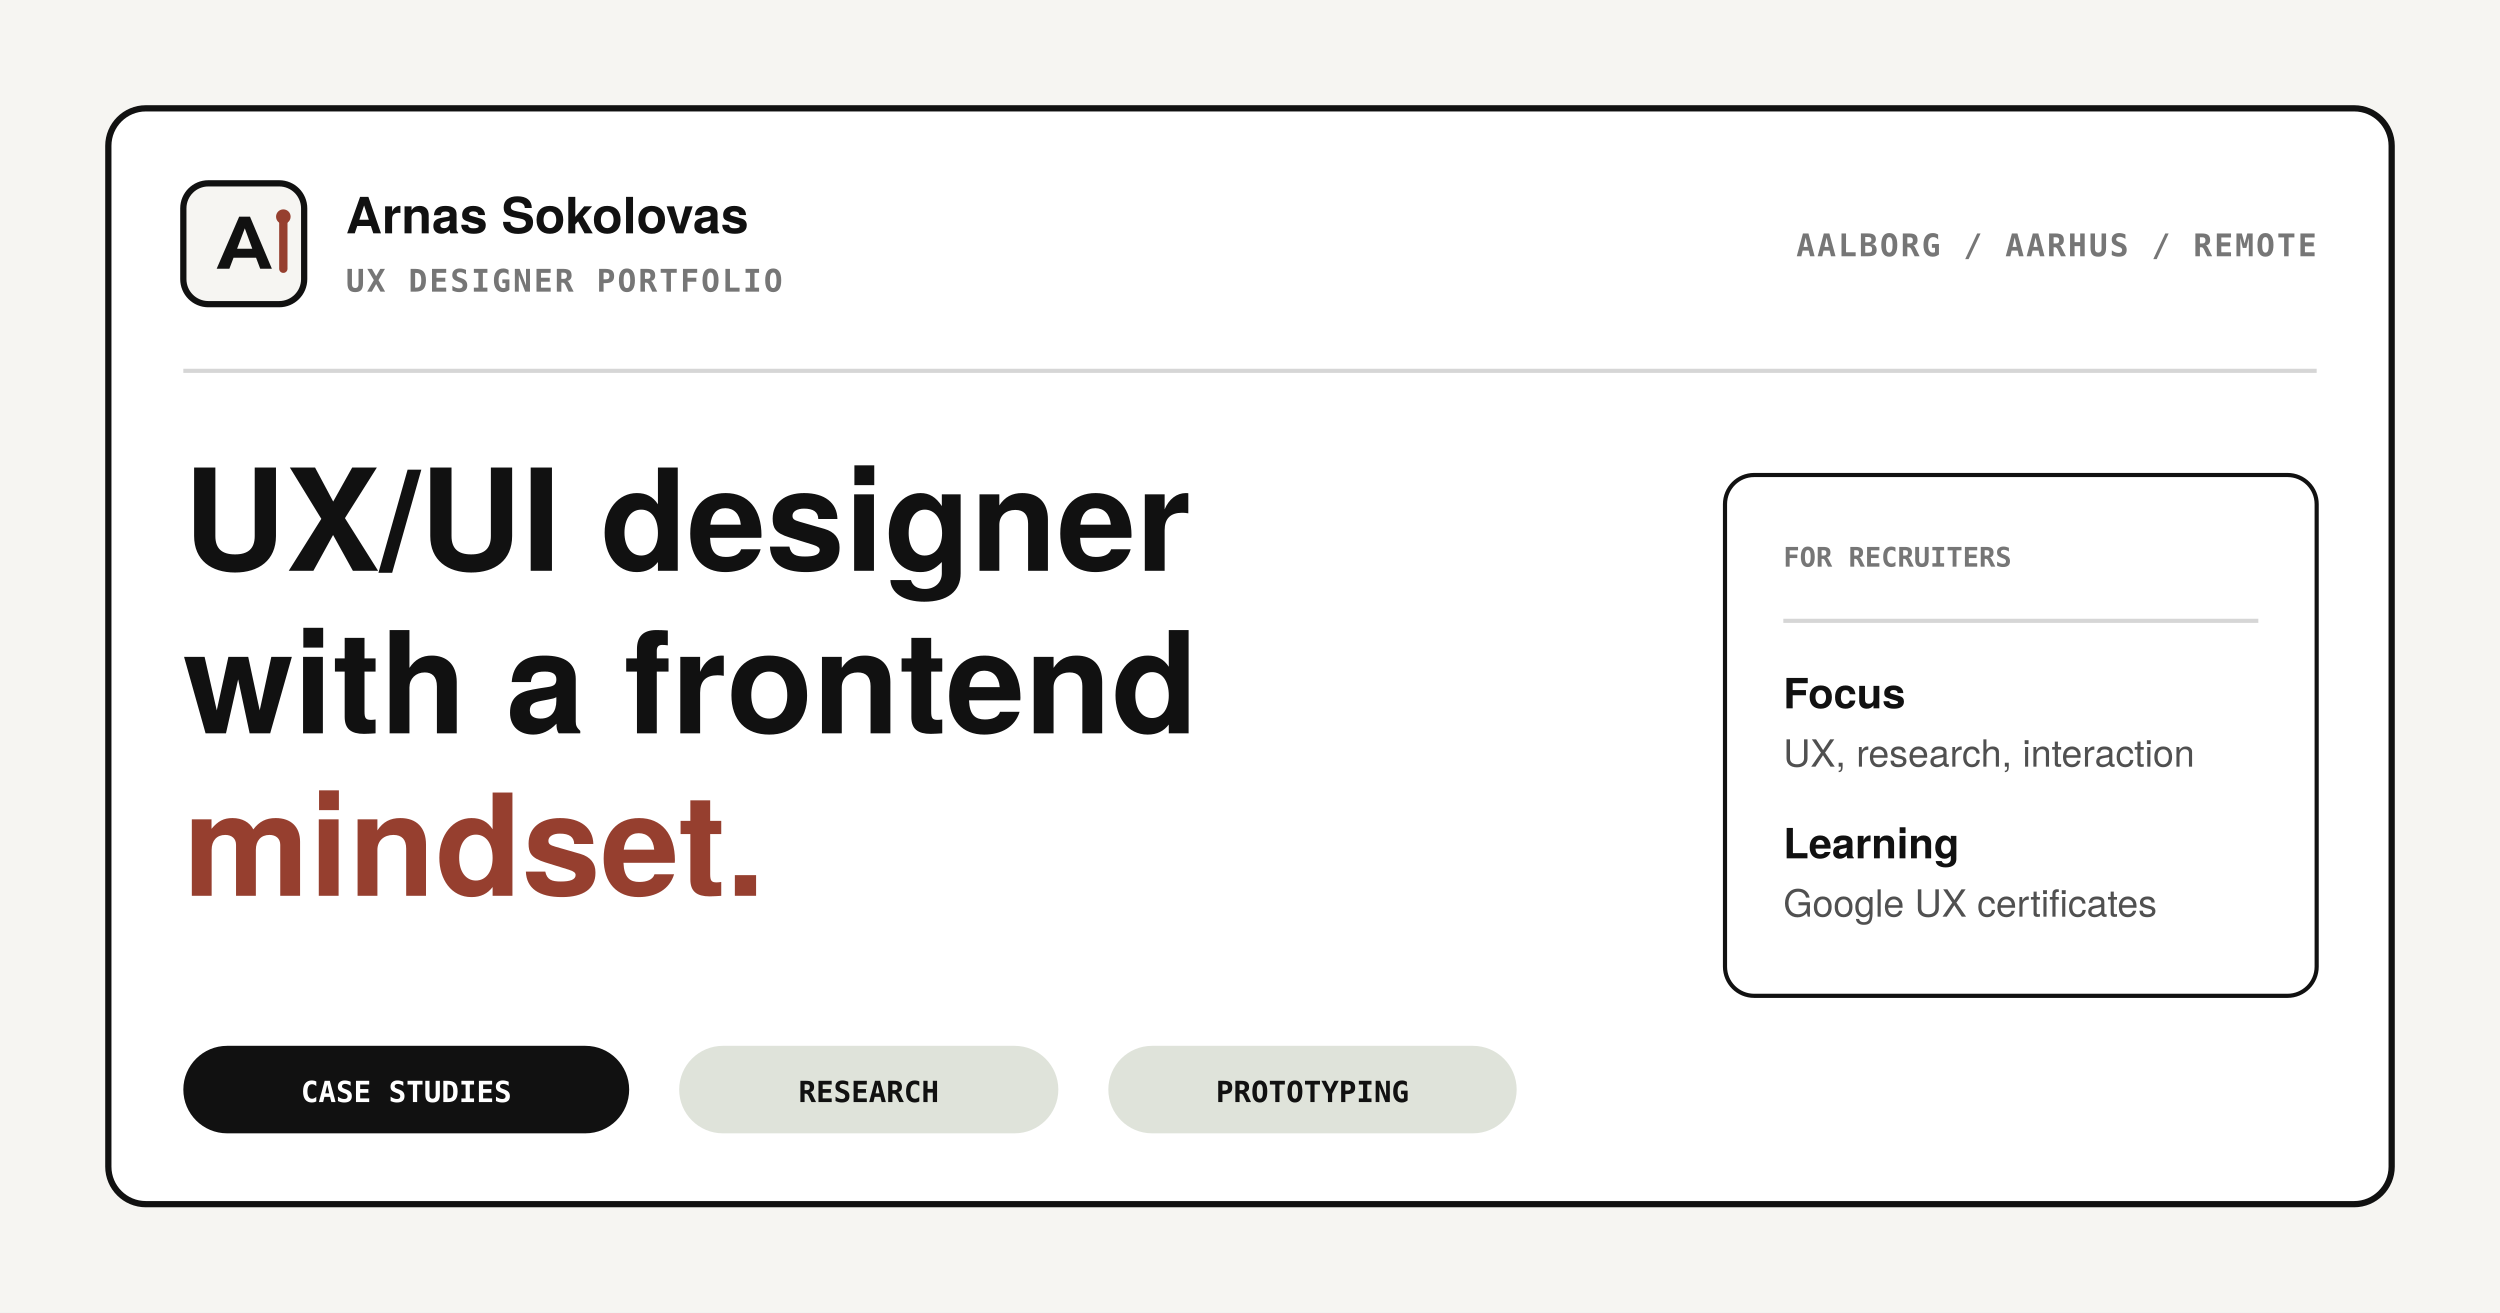
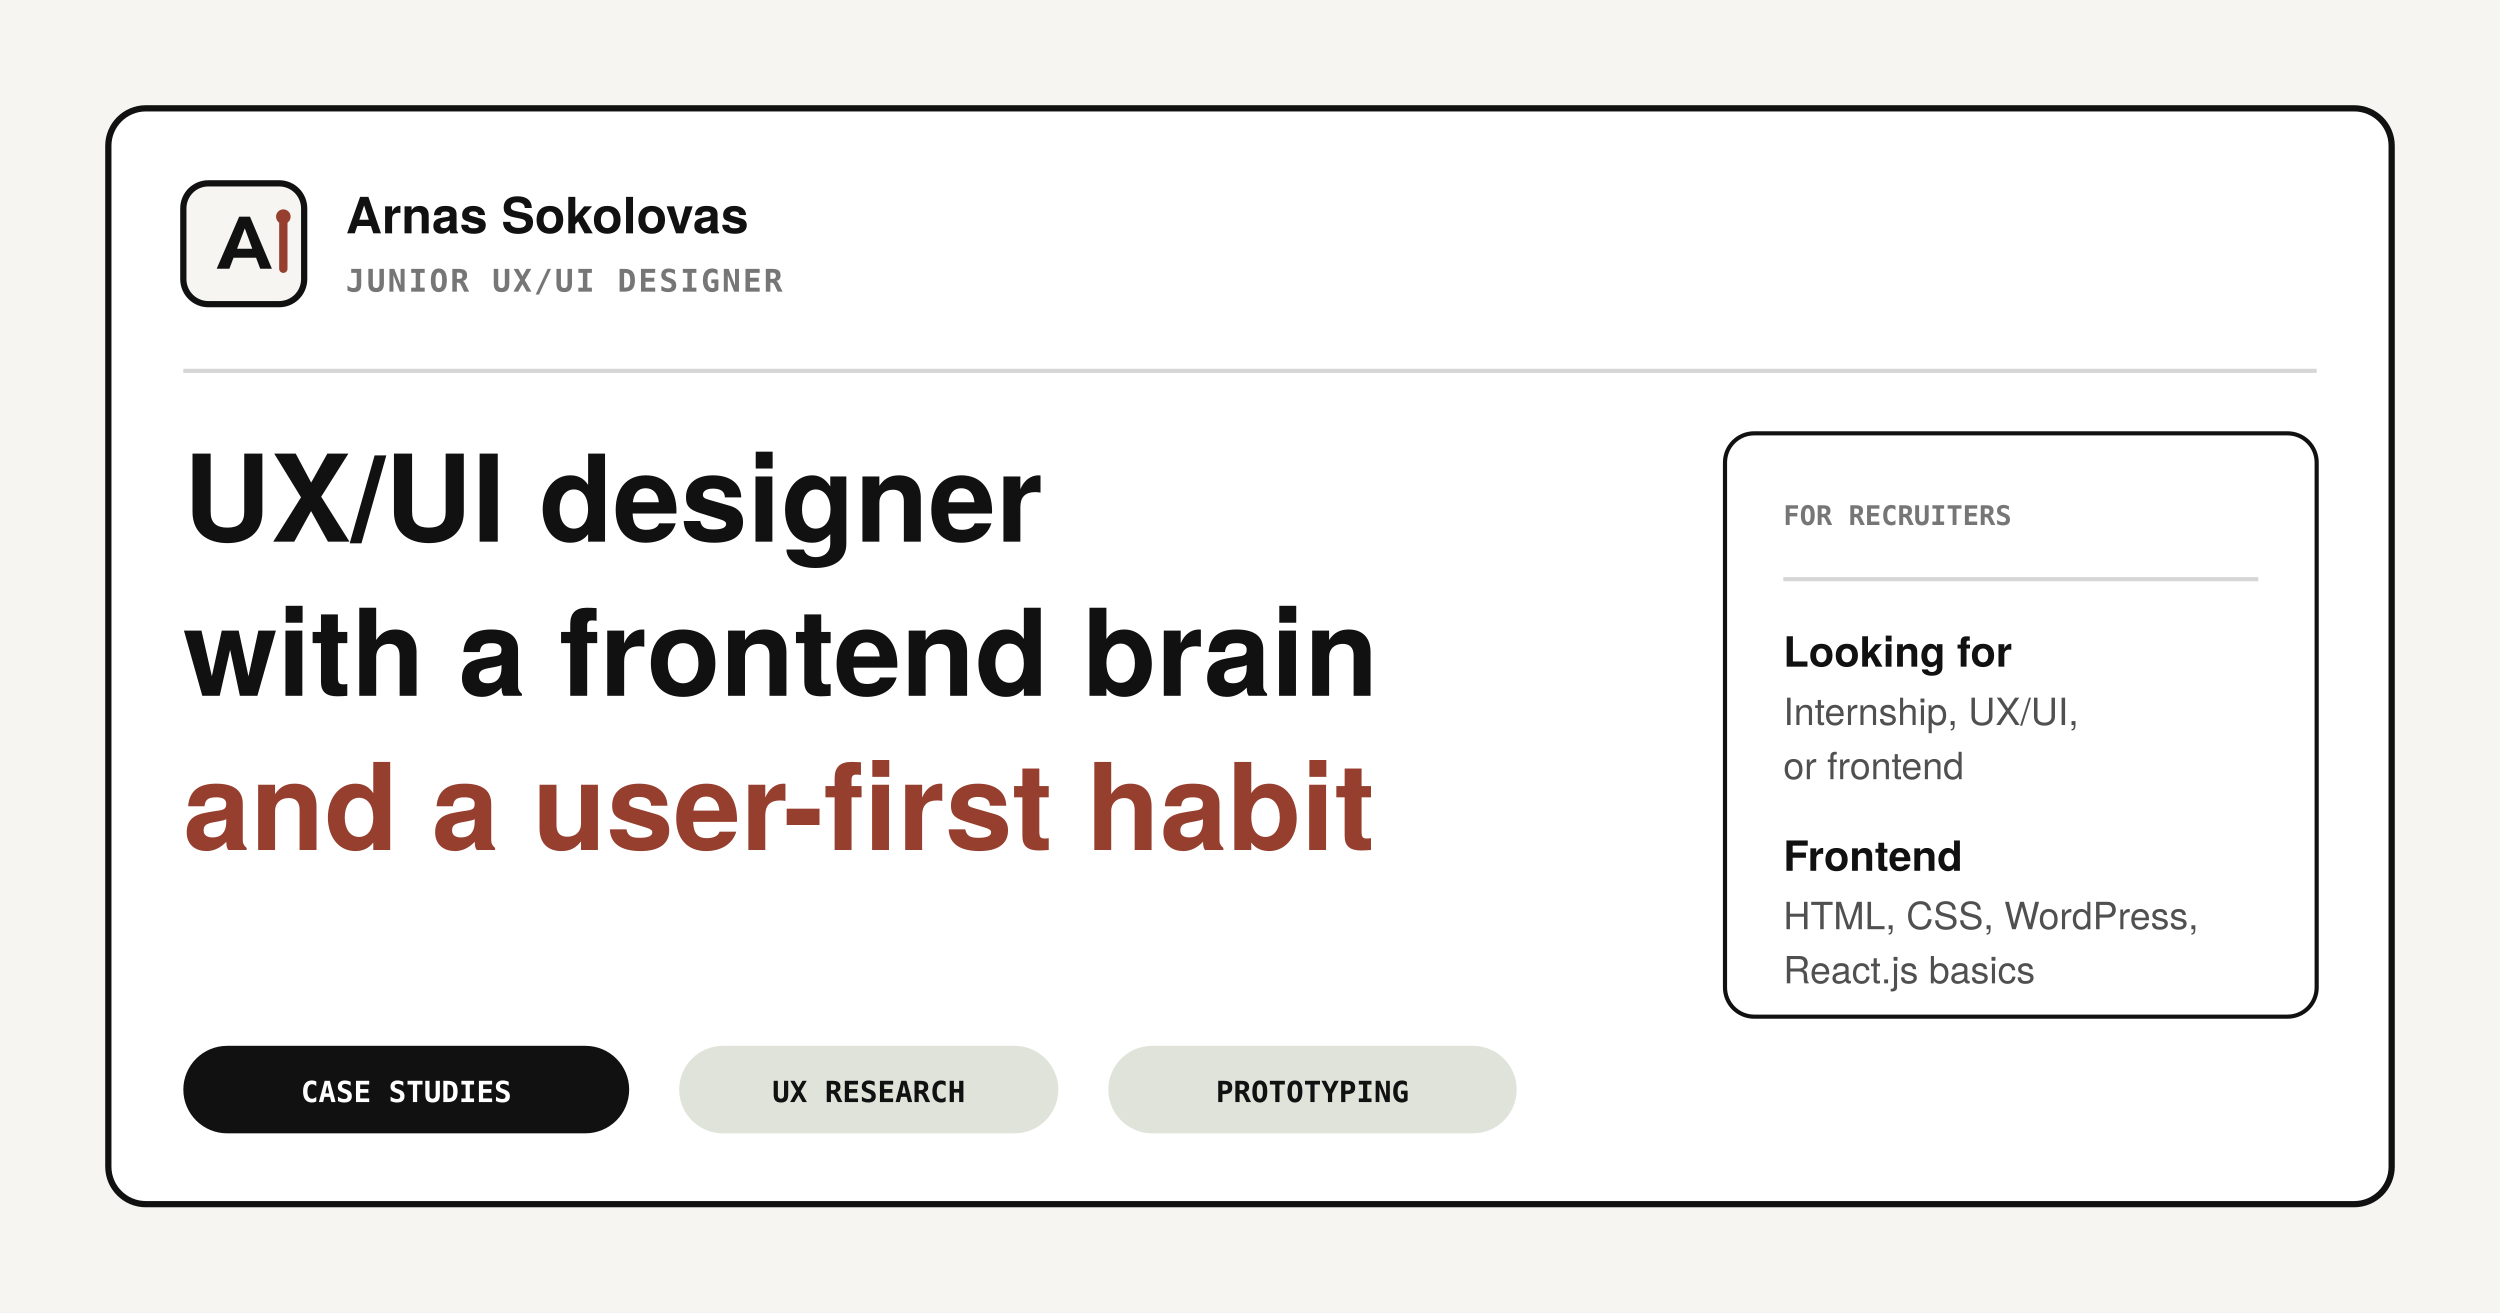
<svg xmlns="http://www.w3.org/2000/svg" viewBox="0 0 1200 630" role="img" aria-label="Arnas Sokolovas UX/UI and frontend portfolio preview">
  <rect width="1200" height="630" fill="#F6F5F2" />
  <rect x="52" y="52" width="1096" height="526" rx="18" fill="#FFFFFF" stroke="#111111" stroke-width="3" />
  <rect x="88" y="88" width="58" height="58" rx="12" fill="#F6F5F2" stroke="#111111" stroke-width="3" />
  <path d="M104 129L114.8 104H120L130.5 129H124.9L122.9 123.7H112.1L110.1 129H104ZM113.8 119.4H121.1L117.5 109.6L113.8 119.4Z" fill="#111111" />
  <path d="M136 104V129" stroke="#963F2F" stroke-width="4" stroke-linecap="round" />
  <circle cx="136" cy="104" r="3.5" fill="#963F2F" />
  <text x="166" y="112" fill="#111111" font-family="Plus Jakarta Sans, Helvetica Neue, sans-serif" font-size="24" font-weight="800">Arnas Sokolovas</text>
-   <text x="166" y="140" fill="#767676" font-family="Space Mono, monospace" font-size="15" font-weight="700" letter-spacing="1">UX DESIGNER PORTFOLIO</text>
-   <text x="1112" y="123" text-anchor="end" fill="#767676" font-family="Space Mono, monospace" font-size="15" font-weight="700" letter-spacing="1">AALBORG / AARHUS / REMOTE</text>
+   <text x="166" y="140" fill="#767676" font-family="Space Mono, monospace" font-size="15" font-weight="700" letter-spacing="1">JUNIOR UX/UI DESIGNER</text>
  <path d="M88 178H1112" stroke="#111111" stroke-opacity=".17" stroke-width="2" />
-   <text x="88" y="274" fill="#111111" font-family="Plus Jakarta Sans, Helvetica Neue, sans-serif" font-size="68" font-weight="800">UX/UI designer</text>
-   <text x="88" y="352" fill="#111111" font-family="Plus Jakarta Sans, Helvetica Neue, sans-serif" font-size="68" font-weight="800">with a frontend</text>
-   <text x="88" y="430" fill="#963F2F" font-family="Plus Jakarta Sans, Helvetica Neue, sans-serif" font-size="68" font-weight="800">mindset.</text>
+   <text x="88" y="260" fill="#111111" font-family="Plus Jakarta Sans, Helvetica Neue, sans-serif" font-size="58" font-weight="800">UX/UI designer</text>
+   <text x="88" y="334" fill="#111111" font-family="Plus Jakarta Sans, Helvetica Neue, sans-serif" font-size="58" font-weight="800">with a frontend brain</text>
+   <text x="88" y="408" fill="#963F2F" font-family="Plus Jakarta Sans, Helvetica Neue, sans-serif" font-size="58" font-weight="800">and a user-first habit</text>
  <rect x="88" y="502" width="214" height="42" rx="21" fill="#111111" />
  <text x="195" y="529" text-anchor="middle" fill="#FFFFFF" font-family="Space Mono, monospace" font-size="14" font-weight="700">CASE STUDIES</text>
  <rect x="326" y="502" width="182" height="42" rx="21" fill="#DFE3DA" />
-   <text x="417" y="529" text-anchor="middle" fill="#111111" font-family="Space Mono, monospace" font-size="14" font-weight="700">RESEARCH</text>
+   <text x="417" y="529" text-anchor="middle" fill="#111111" font-family="Space Mono, monospace" font-size="14" font-weight="700">UX RESEARCH</text>
  <rect x="532" y="502" width="196" height="42" rx="21" fill="#DFE3DA" />
  <text x="630" y="529" text-anchor="middle" fill="#111111" font-family="Space Mono, monospace" font-size="14" font-weight="700">PROTOTYPING</text>
-   <g transform="translate(828 228)">
-     <rect width="284" height="250" rx="14" fill="#FFFFFF" stroke="#111111" stroke-width="2" />
+   <g transform="translate(828 208)">
+     <rect width="284" height="280" rx="14" fill="#FFFFFF" stroke="#111111" stroke-width="2" />
    <text x="28" y="44" fill="#767676" font-family="Space Mono, monospace" font-size="13" font-weight="700">FOR RECRUITERS</text>
    <path d="M28 70H256" stroke="#111111" stroke-opacity=".17" stroke-width="2" />
-     <text x="28" y="112" fill="#111111" font-family="Plus Jakarta Sans, Helvetica Neue, sans-serif" font-size="20" font-weight="800">Focus</text>
-     <text x="28" y="140" fill="#505050" font-family="Plus Jakarta Sans, Helvetica Neue, sans-serif" font-size="18">UX, research, interaction</text>
-     <text x="28" y="184" fill="#111111" font-family="Plus Jakarta Sans, Helvetica Neue, sans-serif" font-size="20" font-weight="800">Learning</text>
-     <text x="28" y="212" fill="#505050" font-family="Plus Jakarta Sans, Helvetica Neue, sans-serif" font-size="18">Google UX certificates</text>
+     <text x="28" y="112" fill="#111111" font-family="Plus Jakarta Sans, Helvetica Neue, sans-serif" font-size="20" font-weight="800">Looking for</text>
+     <text x="28" y="140" fill="#505050" font-family="Plus Jakarta Sans, Helvetica Neue, sans-serif" font-size="18">Internship, UX/UI,</text>
+     <text x="28" y="166" fill="#505050" font-family="Plus Jakarta Sans, Helvetica Neue, sans-serif" font-size="18">or frontend</text>
+     <text x="28" y="210" fill="#111111" font-family="Plus Jakarta Sans, Helvetica Neue, sans-serif" font-size="20" font-weight="800">Frontend</text>
+     <text x="28" y="238" fill="#505050" font-family="Plus Jakarta Sans, Helvetica Neue, sans-serif" font-size="18">HTML, CSS, WordPress,</text>
+     <text x="28" y="264" fill="#505050" font-family="Plus Jakarta Sans, Helvetica Neue, sans-serif" font-size="18">React.js basics</text>
  </g>
</svg>
